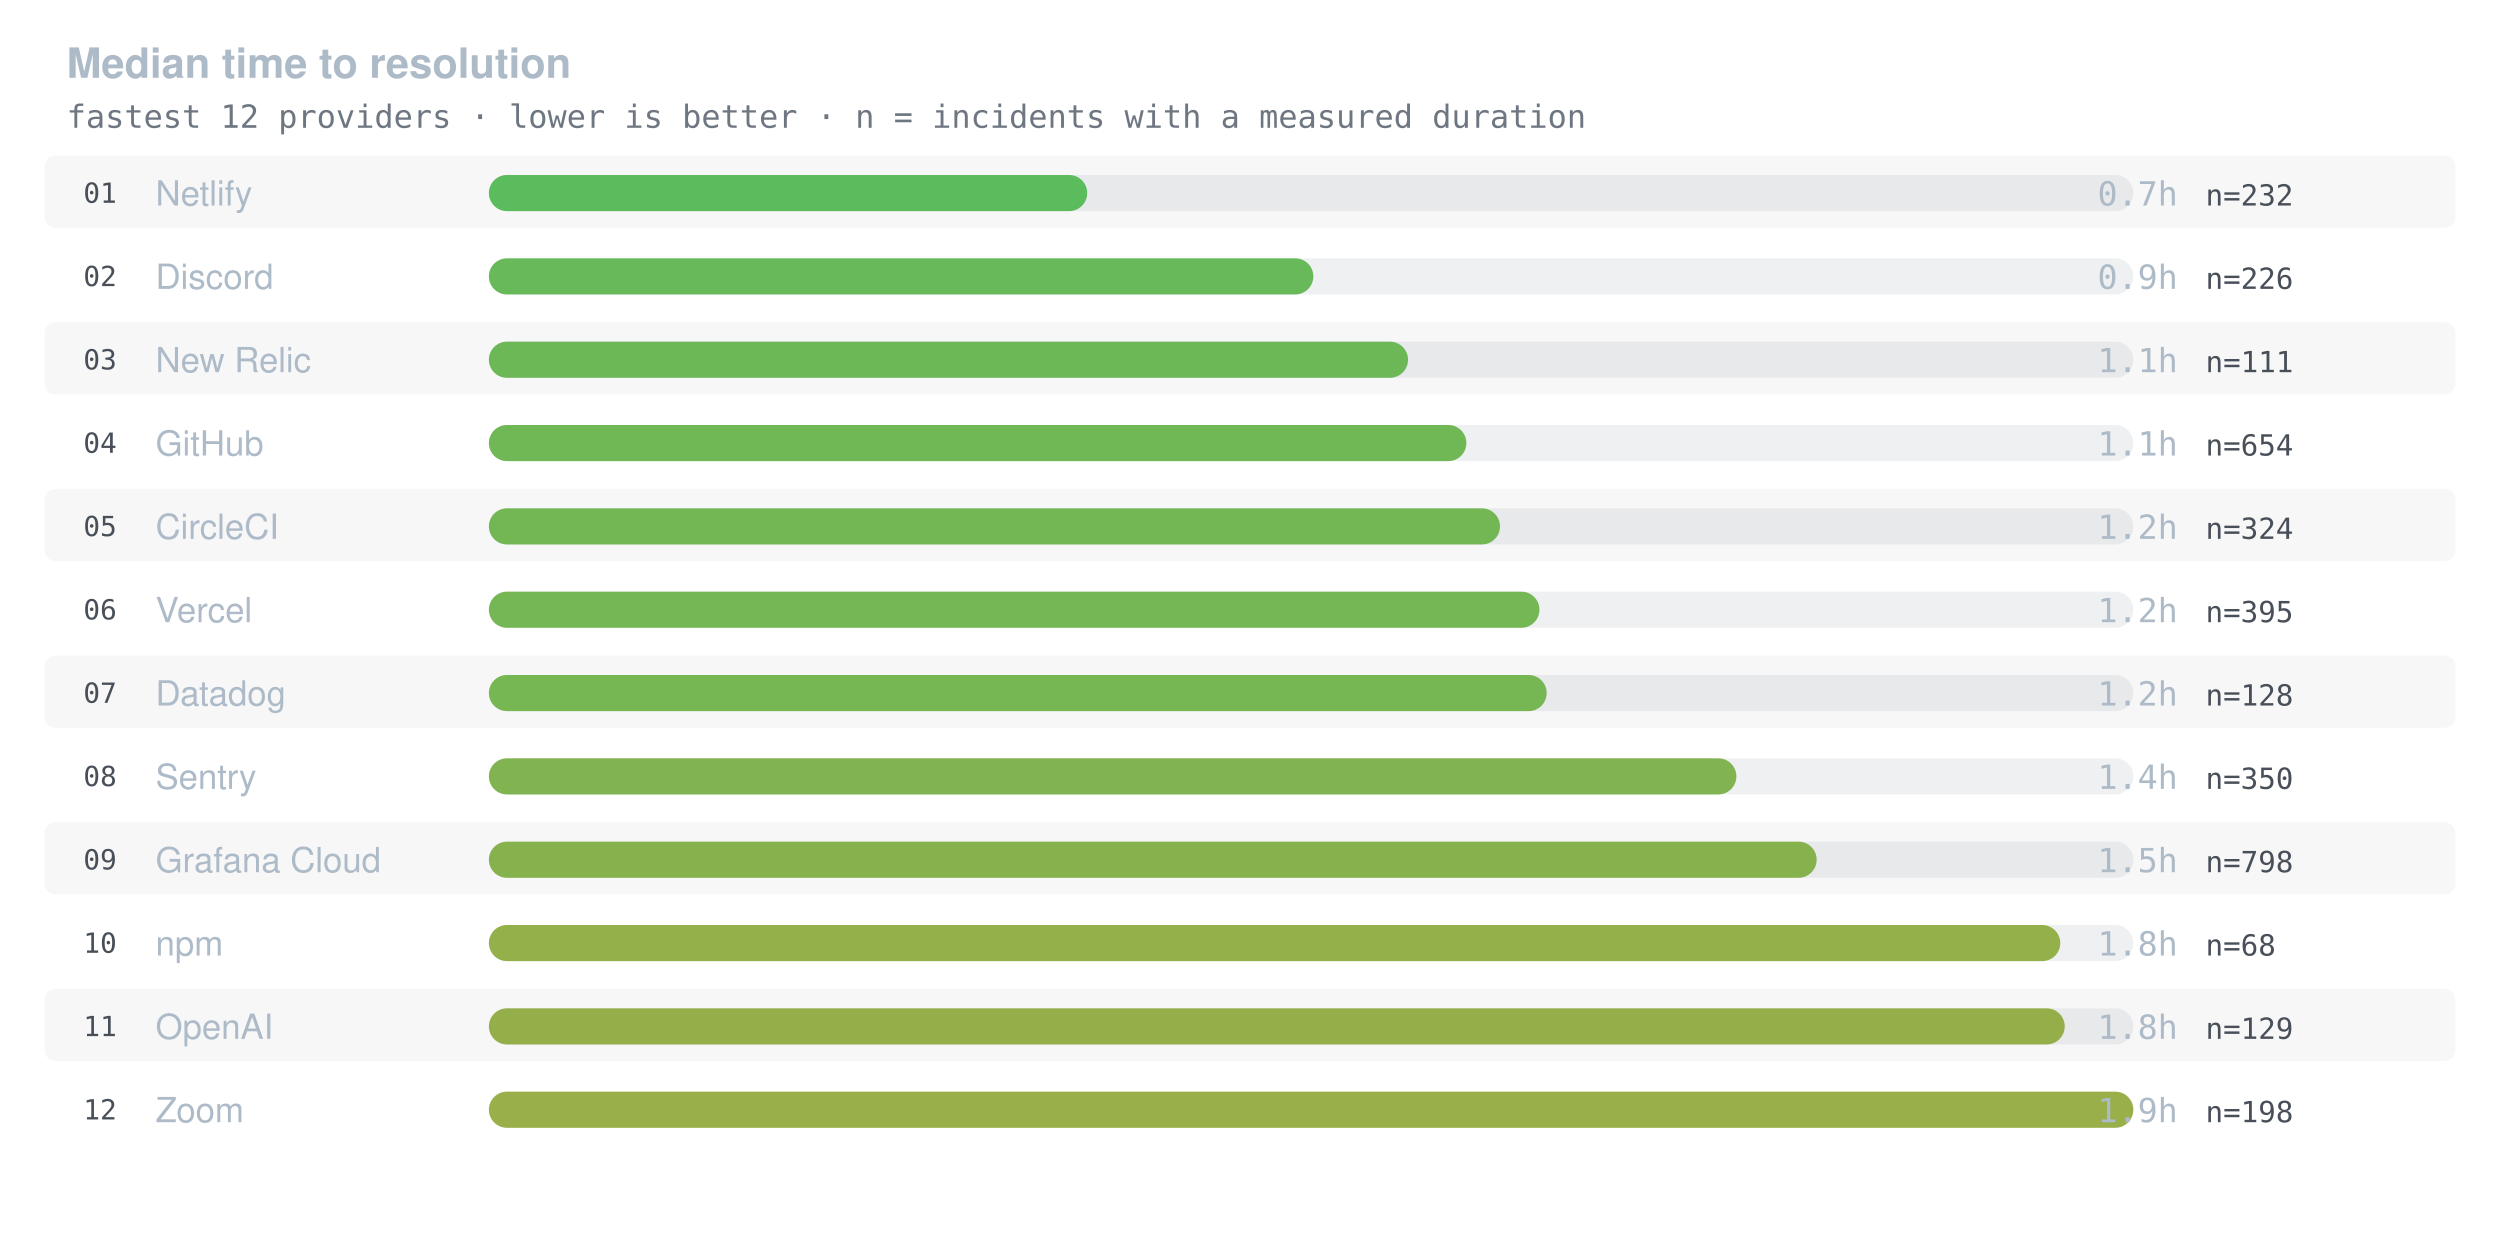
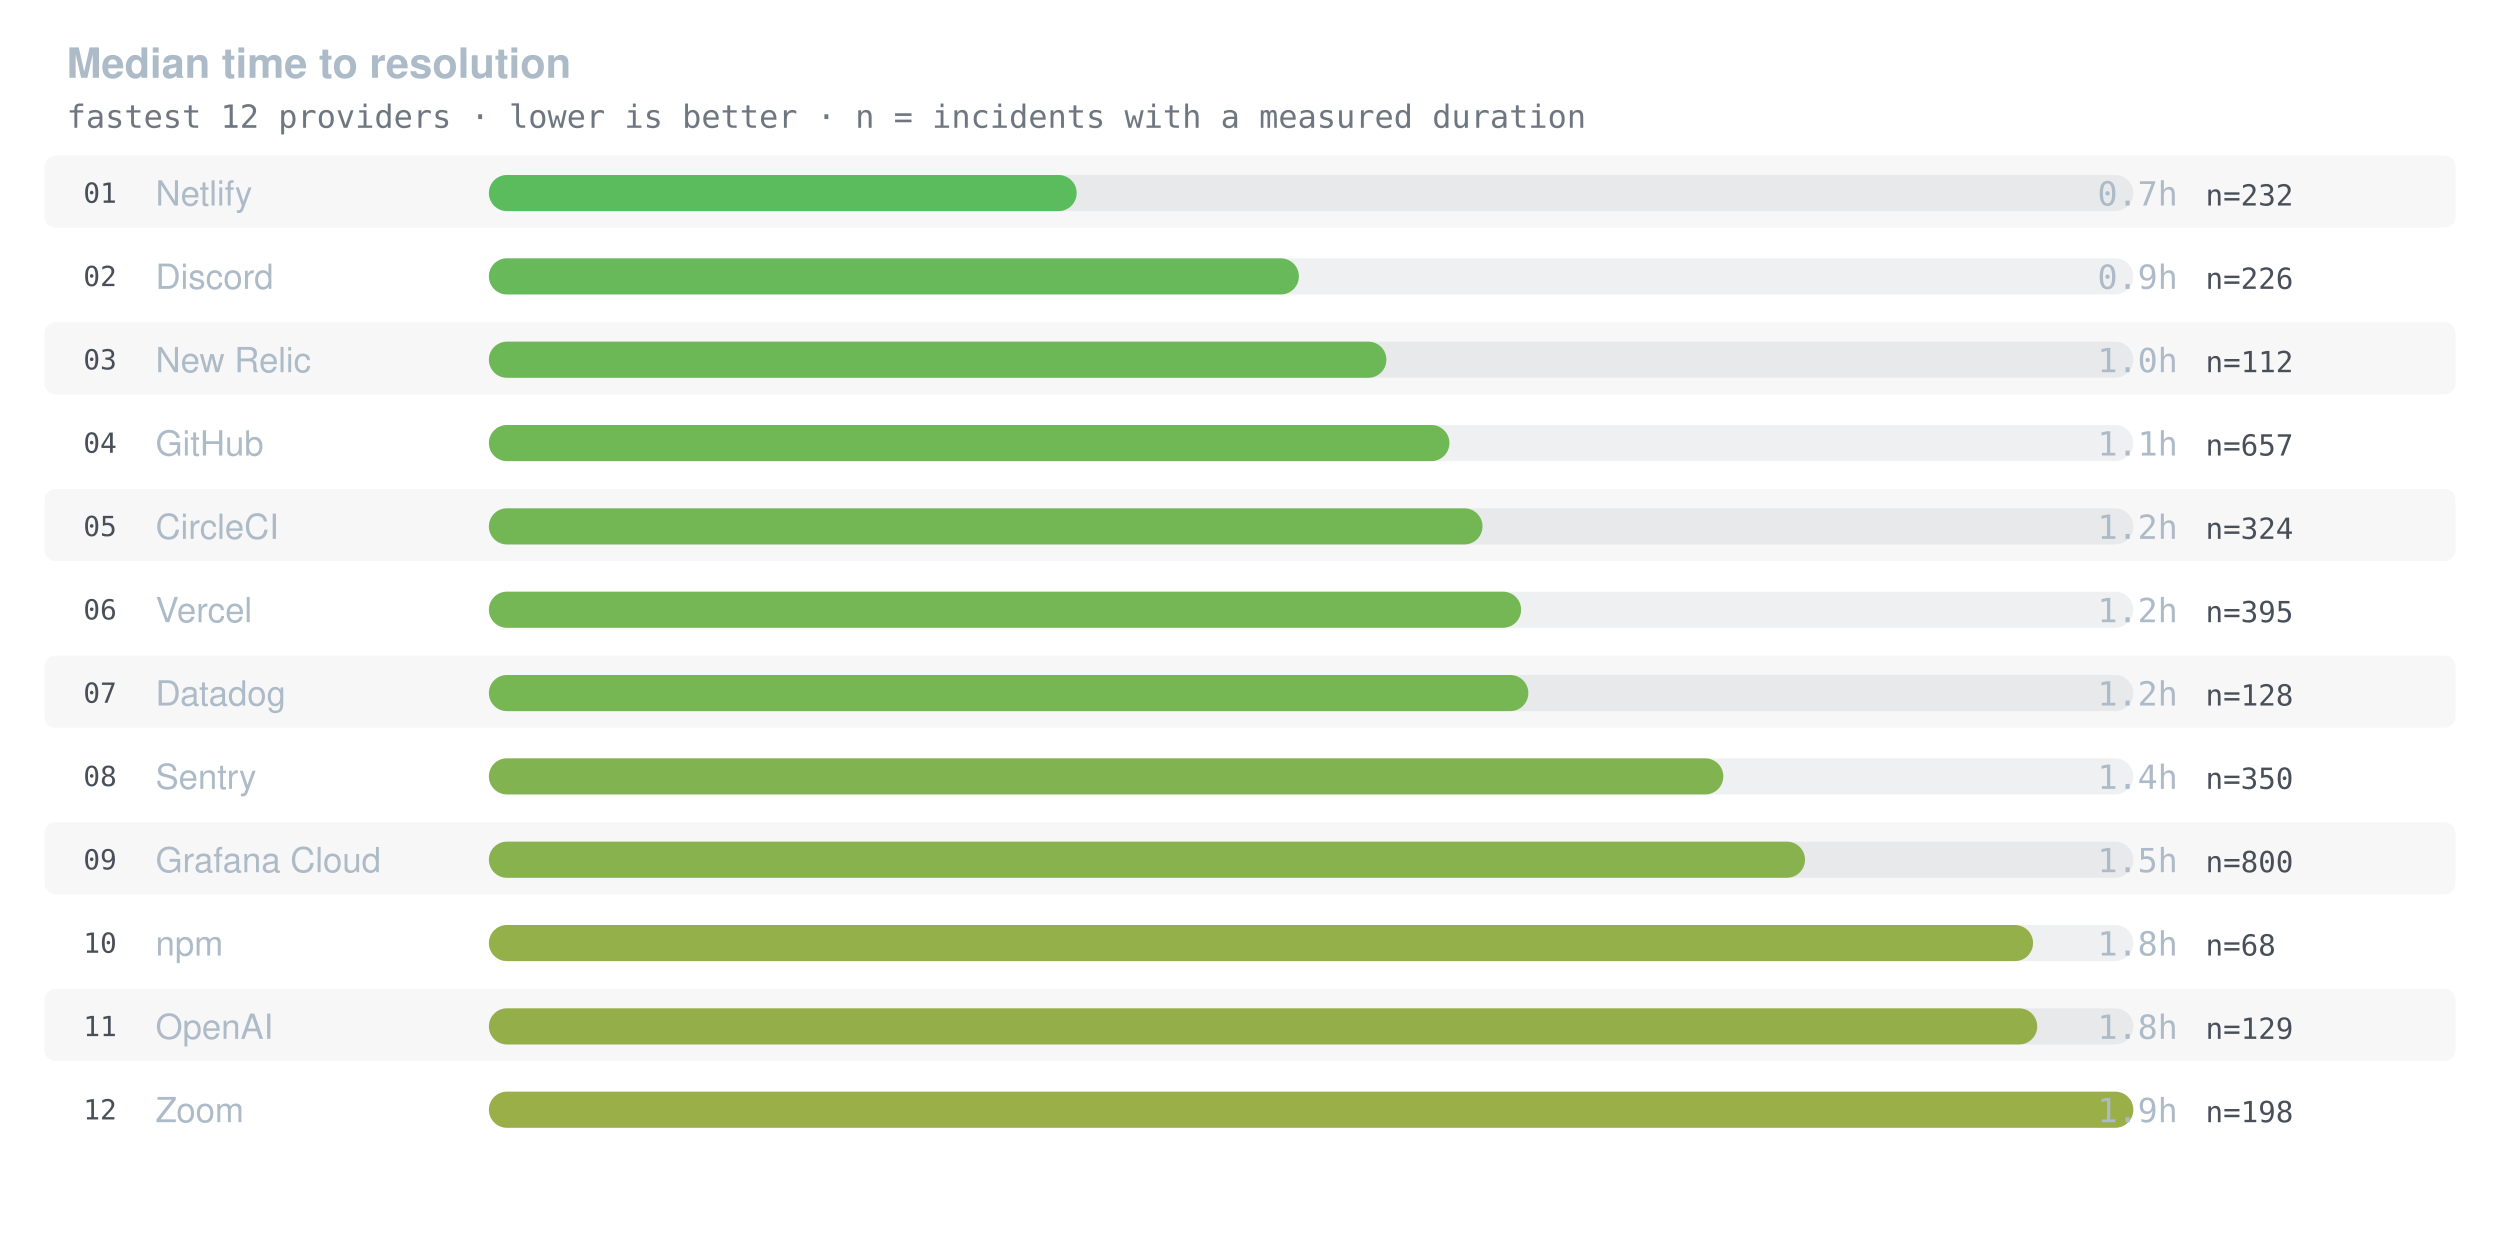
<svg xmlns="http://www.w3.org/2000/svg" viewBox="0 0 900 444" width="900" height="444" role="img">
  <text x="24" y="28" fill="#adbac7" font-size="15" font-family="-apple-system,BlinkMacSystemFont,Segoe UI,Helvetica,Arial,sans-serif" font-weight="600">Median time to resolution</text>
  <text x="24" y="46" fill="#6e7681" font-size="11.5" font-family="ui-monospace,SFMono-Regular,Menlo,Consolas,monospace">fastest 12 providers · lower is better · n = incidents with a measured duration</text>
  <rect x="16" y="56" width="868" height="26" rx="4" fill="#6e7681" opacity="0.055" />
  <text x="30" y="73" fill="#484f58" font-size="10" font-family="ui-monospace,SFMono-Regular,Menlo,Consolas,monospace">01</text>
  <text x="56" y="74" fill="#adbac7" font-size="12.5" font-family="-apple-system,BlinkMacSystemFont,Segoe UI,Helvetica,Arial,sans-serif">Netlify</text>
  <rect x="176" y="63" width="592" height="13" rx="6.5" fill="#6e7681" opacity="0.11" />
-   <rect x="176" y="63" width="215.4" height="13" rx="6.5" fill="#4ab74d" opacity="0.9" />
+   <rect x="176" y="63" width="211.6" height="13" rx="6.5" fill="#4ab74d" opacity="0.9" />
  <text x="784" y="74" fill="#adbac7" font-size="12" font-family="ui-monospace,SFMono-Regular,Menlo,Consolas,monospace" text-anchor="end">0.7h</text>
  <text x="794" y="74" fill="#484f58" font-size="10.5" font-family="ui-monospace,SFMono-Regular,Menlo,Consolas,monospace">n=232</text>
  <text x="30" y="103" fill="#484f58" font-size="10" font-family="ui-monospace,SFMono-Regular,Menlo,Consolas,monospace">02</text>
  <text x="56" y="104" fill="#adbac7" font-size="12.5" font-family="-apple-system,BlinkMacSystemFont,Segoe UI,Helvetica,Arial,sans-serif">Discord</text>
  <rect x="176" y="93" width="592" height="13" rx="6.5" fill="#6e7681" opacity="0.11" />
-   <rect x="176" y="93" width="296.8" height="13" rx="6.5" fill="#59b348" opacity="0.9" />
+   <rect x="176" y="93" width="291.6" height="13" rx="6.5" fill="#59b348" opacity="0.9" />
  <text x="784" y="104" fill="#adbac7" font-size="12" font-family="ui-monospace,SFMono-Regular,Menlo,Consolas,monospace" text-anchor="end">0.9h</text>
  <text x="794" y="104" fill="#484f58" font-size="10.5" font-family="ui-monospace,SFMono-Regular,Menlo,Consolas,monospace">n=226</text>
  <rect x="16" y="116" width="868" height="26" rx="4" fill="#6e7681" opacity="0.055" />
  <text x="30" y="133" fill="#484f58" font-size="10" font-family="ui-monospace,SFMono-Regular,Menlo,Consolas,monospace">03</text>
  <text x="56" y="134" fill="#adbac7" font-size="12.5" font-family="-apple-system,BlinkMacSystemFont,Segoe UI,Helvetica,Arial,sans-serif">New Relic</text>
  <rect x="176" y="123" width="592" height="13" rx="6.5" fill="#6e7681" opacity="0.11" />
-   <rect x="176" y="123" width="330.9" height="13" rx="6.5" fill="#5fb246" opacity="0.9" />
-   <text x="784" y="134" fill="#adbac7" font-size="12" font-family="ui-monospace,SFMono-Regular,Menlo,Consolas,monospace" text-anchor="end">1.1h</text>
-   <text x="794" y="134" fill="#484f58" font-size="10.5" font-family="ui-monospace,SFMono-Regular,Menlo,Consolas,monospace">n=111</text>
+   <rect x="176" y="123" width="323.1" height="13" rx="6.5" fill="#5fb246" opacity="0.9" />
+   <text x="784" y="134" fill="#adbac7" font-size="12" font-family="ui-monospace,SFMono-Regular,Menlo,Consolas,monospace" text-anchor="end">1.0h</text>
+   <text x="794" y="134" fill="#484f58" font-size="10.5" font-family="ui-monospace,SFMono-Regular,Menlo,Consolas,monospace">n=112</text>
  <text x="30" y="163" fill="#484f58" font-size="10" font-family="ui-monospace,SFMono-Regular,Menlo,Consolas,monospace">04</text>
  <text x="56" y="164" fill="#adbac7" font-size="12.5" font-family="-apple-system,BlinkMacSystemFont,Segoe UI,Helvetica,Arial,sans-serif">GitHub</text>
  <rect x="176" y="153" width="592" height="13" rx="6.5" fill="#6e7681" opacity="0.11" />
-   <rect x="176" y="153" width="351.9" height="13" rx="6.5" fill="#63b145" opacity="0.9" />
+   <rect x="176" y="153" width="345.8" height="13" rx="6.5" fill="#63b145" opacity="0.9" />
  <text x="784" y="164" fill="#adbac7" font-size="12" font-family="ui-monospace,SFMono-Regular,Menlo,Consolas,monospace" text-anchor="end">1.1h</text>
-   <text x="794" y="164" fill="#484f58" font-size="10.5" font-family="ui-monospace,SFMono-Regular,Menlo,Consolas,monospace">n=654</text>
+   <text x="794" y="164" fill="#484f58" font-size="10.5" font-family="ui-monospace,SFMono-Regular,Menlo,Consolas,monospace">n=657</text>
  <rect x="16" y="176" width="868" height="26" rx="4" fill="#6e7681" opacity="0.055" />
  <text x="30" y="193" fill="#484f58" font-size="10" font-family="ui-monospace,SFMono-Regular,Menlo,Consolas,monospace">05</text>
  <text x="56" y="194" fill="#adbac7" font-size="12.5" font-family="-apple-system,BlinkMacSystemFont,Segoe UI,Helvetica,Arial,sans-serif">CircleCI</text>
  <rect x="176" y="183" width="592" height="13" rx="6.5" fill="#6e7681" opacity="0.11" />
-   <rect x="176" y="183" width="364.0" height="13" rx="6.5" fill="#66b144" opacity="0.9" />
+   <rect x="176" y="183" width="357.7" height="13" rx="6.5" fill="#66b144" opacity="0.9" />
  <text x="784" y="194" fill="#adbac7" font-size="12" font-family="ui-monospace,SFMono-Regular,Menlo,Consolas,monospace" text-anchor="end">1.2h</text>
  <text x="794" y="194" fill="#484f58" font-size="10.5" font-family="ui-monospace,SFMono-Regular,Menlo,Consolas,monospace">n=324</text>
  <text x="30" y="223" fill="#484f58" font-size="10" font-family="ui-monospace,SFMono-Regular,Menlo,Consolas,monospace">06</text>
  <text x="56" y="224" fill="#adbac7" font-size="12.5" font-family="-apple-system,BlinkMacSystemFont,Segoe UI,Helvetica,Arial,sans-serif">Vercel</text>
  <rect x="176" y="213" width="592" height="13" rx="6.5" fill="#6e7681" opacity="0.11" />
-   <rect x="176" y="213" width="378.2" height="13" rx="6.5" fill="#68b043" opacity="0.9" />
+   <rect x="176" y="213" width="371.6" height="13" rx="6.5" fill="#68b043" opacity="0.9" />
  <text x="784" y="224" fill="#adbac7" font-size="12" font-family="ui-monospace,SFMono-Regular,Menlo,Consolas,monospace" text-anchor="end">1.2h</text>
  <text x="794" y="224" fill="#484f58" font-size="10.5" font-family="ui-monospace,SFMono-Regular,Menlo,Consolas,monospace">n=395</text>
  <rect x="16" y="236" width="868" height="26" rx="4" fill="#6e7681" opacity="0.055" />
  <text x="30" y="253" fill="#484f58" font-size="10" font-family="ui-monospace,SFMono-Regular,Menlo,Consolas,monospace">07</text>
  <text x="56" y="254" fill="#adbac7" font-size="12.5" font-family="-apple-system,BlinkMacSystemFont,Segoe UI,Helvetica,Arial,sans-serif">Datadog</text>
  <rect x="176" y="243" width="592" height="13" rx="6.5" fill="#6e7681" opacity="0.11" />
-   <rect x="176" y="243" width="380.8" height="13" rx="6.5" fill="#69b043" opacity="0.9" />
+   <rect x="176" y="243" width="374.2" height="13" rx="6.5" fill="#69b043" opacity="0.9" />
  <text x="784" y="254" fill="#adbac7" font-size="12" font-family="ui-monospace,SFMono-Regular,Menlo,Consolas,monospace" text-anchor="end">1.2h</text>
  <text x="794" y="254" fill="#484f58" font-size="10.5" font-family="ui-monospace,SFMono-Regular,Menlo,Consolas,monospace">n=128</text>
  <text x="30" y="283" fill="#484f58" font-size="10" font-family="ui-monospace,SFMono-Regular,Menlo,Consolas,monospace">08</text>
  <text x="56" y="284" fill="#adbac7" font-size="12.5" font-family="-apple-system,BlinkMacSystemFont,Segoe UI,Helvetica,Arial,sans-serif">Sentry</text>
  <rect x="176" y="273" width="592" height="13" rx="6.5" fill="#6e7681" opacity="0.11" />
-   <rect x="176" y="273" width="449.1" height="13" rx="6.5" fill="#75ad3f" opacity="0.9" />
+   <rect x="176" y="273" width="444.4" height="13" rx="6.5" fill="#76ad3f" opacity="0.9" />
  <text x="784" y="284" fill="#adbac7" font-size="12" font-family="ui-monospace,SFMono-Regular,Menlo,Consolas,monospace" text-anchor="end">1.4h</text>
  <text x="794" y="284" fill="#484f58" font-size="10.5" font-family="ui-monospace,SFMono-Regular,Menlo,Consolas,monospace">n=350</text>
  <rect x="16" y="296" width="868" height="26" rx="4" fill="#6e7681" opacity="0.055" />
  <text x="30" y="313" fill="#484f58" font-size="10" font-family="ui-monospace,SFMono-Regular,Menlo,Consolas,monospace">09</text>
  <text x="56" y="314" fill="#adbac7" font-size="12.5" font-family="-apple-system,BlinkMacSystemFont,Segoe UI,Helvetica,Arial,sans-serif">Grafana Cloud</text>
  <rect x="176" y="303" width="592" height="13" rx="6.5" fill="#6e7681" opacity="0.11" />
-   <rect x="176" y="303" width="478.0" height="13" rx="6.5" fill="#7bac3d" opacity="0.9" />
+   <rect x="176" y="303" width="473.8" height="13" rx="6.5" fill="#7cac3d" opacity="0.9" />
  <text x="784" y="314" fill="#adbac7" font-size="12" font-family="ui-monospace,SFMono-Regular,Menlo,Consolas,monospace" text-anchor="end">1.5h</text>
-   <text x="794" y="314" fill="#484f58" font-size="10.5" font-family="ui-monospace,SFMono-Regular,Menlo,Consolas,monospace">n=798</text>
+   <text x="794" y="314" fill="#484f58" font-size="10.5" font-family="ui-monospace,SFMono-Regular,Menlo,Consolas,monospace">n=800</text>
  <text x="30" y="343" fill="#484f58" font-size="10" font-family="ui-monospace,SFMono-Regular,Menlo,Consolas,monospace">10</text>
  <text x="56" y="344" fill="#adbac7" font-size="12.5" font-family="-apple-system,BlinkMacSystemFont,Segoe UI,Helvetica,Arial,sans-serif">npm</text>
  <rect x="176" y="333" width="592" height="13" rx="6.5" fill="#6e7681" opacity="0.11" />
-   <rect x="176" y="333" width="565.7" height="13" rx="6.5" fill="#8ba838" opacity="0.9" />
+   <rect x="176" y="333" width="555.9" height="13" rx="6.5" fill="#8ba838" opacity="0.9" />
  <text x="784" y="344" fill="#adbac7" font-size="12" font-family="ui-monospace,SFMono-Regular,Menlo,Consolas,monospace" text-anchor="end">1.8h</text>
  <text x="794" y="344" fill="#484f58" font-size="10.5" font-family="ui-monospace,SFMono-Regular,Menlo,Consolas,monospace">n=68</text>
  <rect x="16" y="356" width="868" height="26" rx="4" fill="#6e7681" opacity="0.055" />
  <text x="30" y="373" fill="#484f58" font-size="10" font-family="ui-monospace,SFMono-Regular,Menlo,Consolas,monospace">11</text>
  <text x="56" y="374" fill="#adbac7" font-size="12.5" font-family="-apple-system,BlinkMacSystemFont,Segoe UI,Helvetica,Arial,sans-serif">OpenAI</text>
  <rect x="176" y="363" width="592" height="13" rx="6.5" fill="#6e7681" opacity="0.11" />
-   <rect x="176" y="363" width="567.3" height="13" rx="6.5" fill="#8ba838" opacity="0.9" />
+   <rect x="176" y="363" width="557.4" height="13" rx="6.5" fill="#8ba838" opacity="0.9" />
  <text x="784" y="374" fill="#adbac7" font-size="12" font-family="ui-monospace,SFMono-Regular,Menlo,Consolas,monospace" text-anchor="end">1.8h</text>
  <text x="794" y="374" fill="#484f58" font-size="10.5" font-family="ui-monospace,SFMono-Regular,Menlo,Consolas,monospace">n=129</text>
  <text x="30" y="403" fill="#484f58" font-size="10" font-family="ui-monospace,SFMono-Regular,Menlo,Consolas,monospace">12</text>
  <text x="56" y="404" fill="#adbac7" font-size="12.5" font-family="-apple-system,BlinkMacSystemFont,Segoe UI,Helvetica,Arial,sans-serif">Zoom</text>
  <rect x="176" y="393" width="592" height="13" rx="6.5" fill="#6e7681" opacity="0.11" />
-   <rect x="176" y="393" width="592.0" height="13" rx="6.5" fill="#90a737" opacity="0.9" />
+   <rect x="176" y="393" width="592.0" height="13" rx="6.5" fill="#92a736" opacity="0.9" />
  <text x="784" y="404" fill="#adbac7" font-size="12" font-family="ui-monospace,SFMono-Regular,Menlo,Consolas,monospace" text-anchor="end">1.9h</text>
  <text x="794" y="404" fill="#484f58" font-size="10.5" font-family="ui-monospace,SFMono-Regular,Menlo,Consolas,monospace">n=198</text>
</svg>
